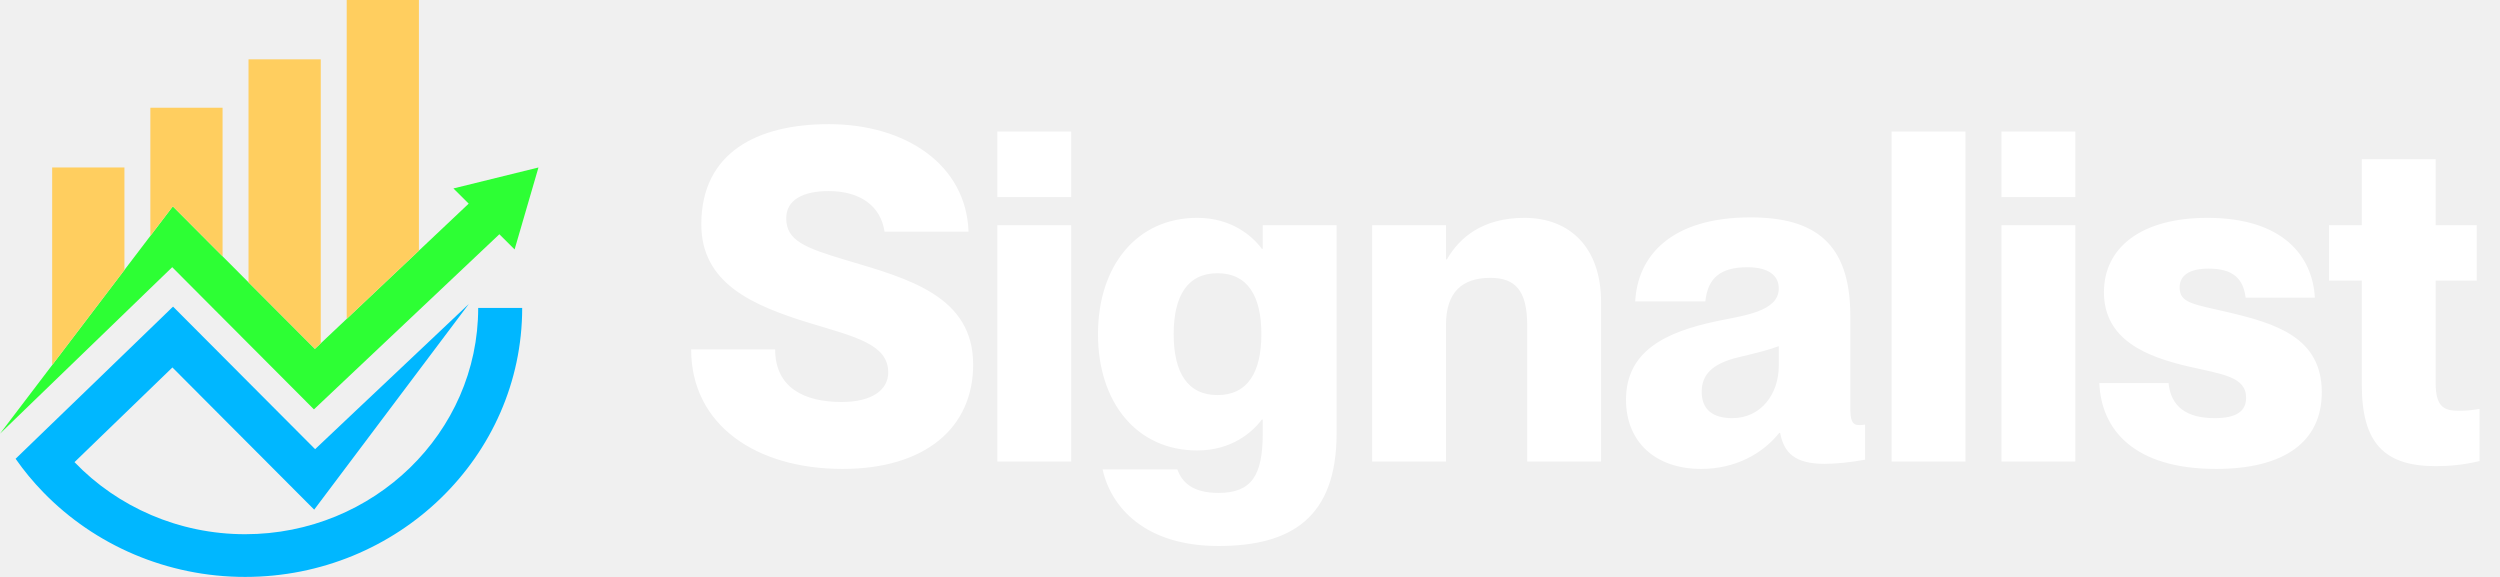
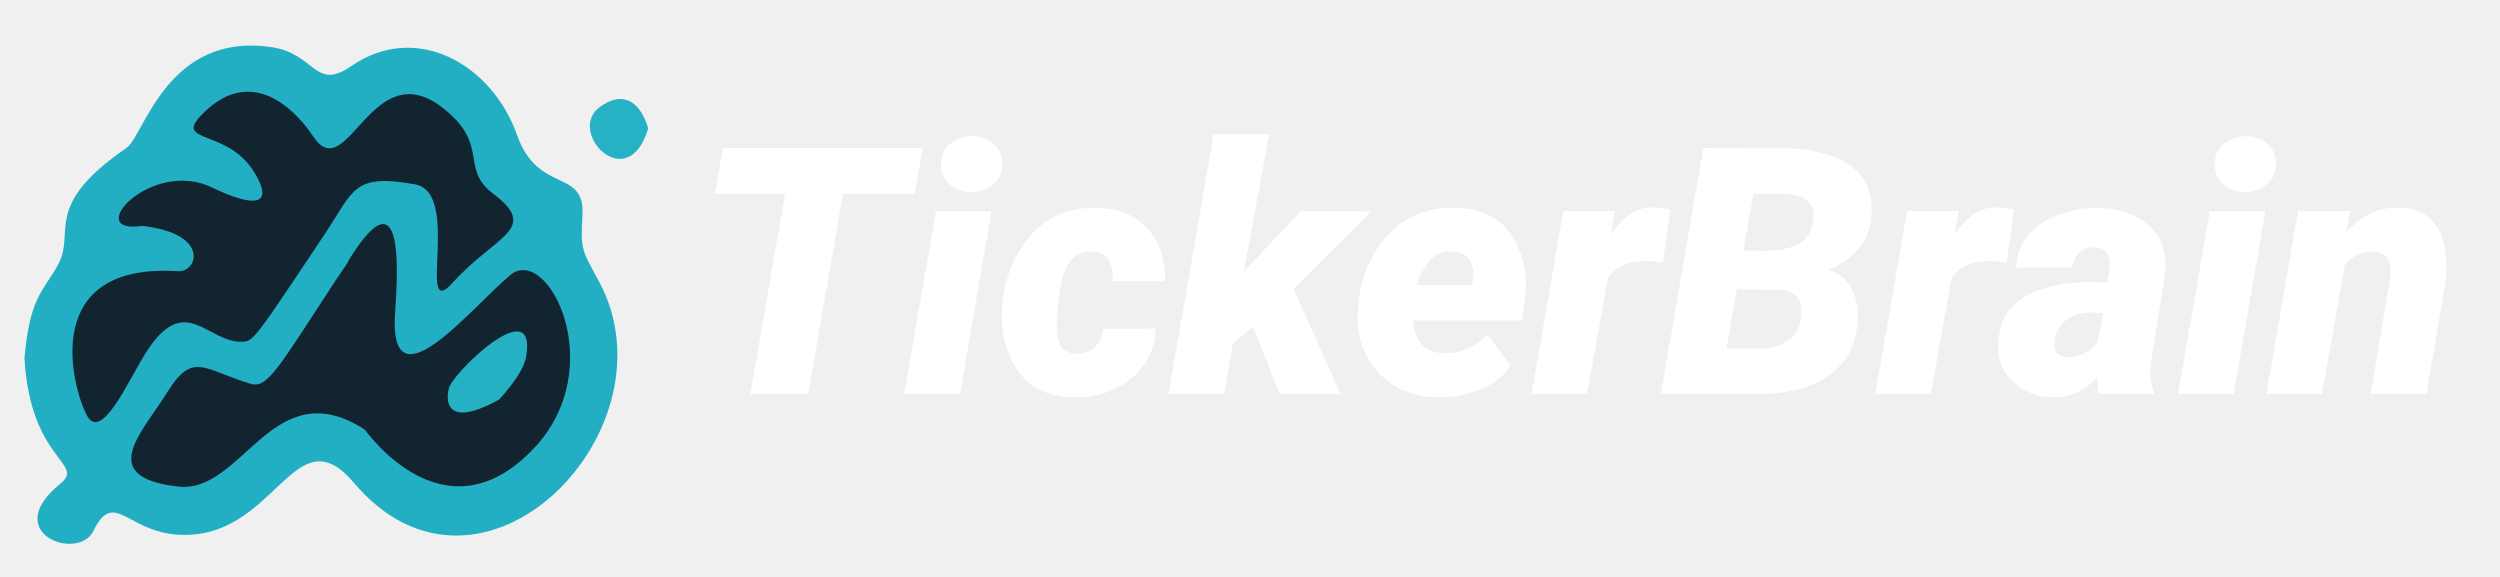
- <svg xmlns="http://www.w3.org/2000/svg" width="130" height="30" viewBox="0 0 130 30" fill="none">
-   <path d="M28 8.709L26.759 12.971L25.967 12.181L21.784 16.132L18.781 18.968L16.325 21.287L14.013 18.968L12.923 17.875L11.574 16.521L11.169 16.116L8.955 13.893L8.104 14.715L7.819 14.99L6.47 16.296L5.117 17.604L3.724 18.95L3.705 18.968L1.711 20.895L0 22.55L2.724 18.968L6.47 14.039L7.819 12.266L8.986 10.73L11.574 13.328L12.68 14.439L12.923 14.681L16.375 18.142L16.68 17.853L18.029 16.58L18.628 16.014L20.372 14.366L21.784 13.033L24.372 10.589L23.578 9.799L28 8.709Z" fill="#2DFF34" />
-   <path d="M6.47 8.709V14.039L2.724 18.968H2.713V8.709H6.47Z" fill="#FFCE5F" />
-   <path d="M27.154 16.014C27.154 23.726 20.692 30 12.745 30C8.69 30 4.918 28.346 2.252 25.599C1.726 25.059 1.244 24.477 0.811 23.856L2.467 22.256L5.13 19.686L5.871 18.968L6.47 18.39L7.819 17.085L8.117 16.797L8.821 16.116L8.934 16.003L8.936 16.005L8.999 15.945L11.574 18.528L12.693 19.652L16.386 23.357L18.639 21.227L20.385 19.58L21.032 18.968L21.784 18.258L24.383 15.802L16.338 26.502L11.18 21.33L8.966 19.108L8.117 19.928L5.13 22.816L3.874 24.031C6.119 26.37 9.311 27.779 12.745 27.779C19.429 27.779 24.866 22.502 24.866 16.014H27.154V16.014Z" fill="#00B7FF" />
-   <path d="M11.574 5.603V13.328L8.986 10.73L7.819 12.266V5.603H11.574Z" fill="#FFCE5F" />
-   <path d="M16.68 3.086V17.853L16.375 18.142L12.923 14.682V3.086H16.68Z" fill="#FFCE5F" />
-   <path d="M21.784 0V13.033L20.372 14.366L18.628 16.014L18.029 16.58V0H21.784Z" fill="#FFCE5F" />
-   <path d="M43.812 24.384C39.324 24.384 35.94 22.104 35.94 18.168H40.308C40.308 20.16 41.82 20.904 43.764 20.904C45.372 20.904 46.188 20.256 46.188 19.368C46.188 17.904 44.484 17.52 42.108 16.8C39.132 15.888 36.468 14.736 36.468 11.664C36.468 7.92 39.396 6.456 43.092 6.456C47.1 6.456 50.244 8.568 50.364 12.048H45.996C45.804 10.728 44.748 9.936 43.092 9.936C41.796 9.936 40.884 10.368 40.884 11.352C40.884 12.504 41.844 12.888 44.028 13.536C47.268 14.496 50.604 15.408 50.604 18.96C50.604 22.248 48.108 24.384 43.812 24.384ZM55.702 10.248H51.862V6.84H55.702V10.248ZM55.702 24H51.862V11.712H55.702V24ZM65.663 12.936V11.712H69.503V22.536C69.503 26.928 67.127 28.392 63.359 28.392C59.543 28.392 57.767 26.376 57.335 24.408H61.223C61.463 25.08 62.015 25.632 63.359 25.632C65.087 25.632 65.663 24.72 65.663 22.536V21.816H65.615C65.135 22.464 64.055 23.424 62.255 23.424C59.111 23.424 57.095 20.928 57.095 17.376C57.095 13.824 59.111 11.328 62.255 11.328C64.055 11.328 65.135 12.288 65.615 12.936H65.663ZM63.311 20.544C64.871 20.544 65.591 19.368 65.591 17.376C65.591 15.384 64.871 14.208 63.311 14.208C61.751 14.208 61.031 15.384 61.031 17.376C61.031 19.368 61.751 20.544 63.311 20.544ZM79.271 11.328C81.647 11.328 83.255 12.888 83.255 15.696V24H79.415V16.92C79.415 15.072 78.767 14.448 77.495 14.448C76.031 14.448 75.191 15.192 75.191 16.896V24H71.351V11.712H75.191V13.488H75.239C75.887 12.36 77.087 11.328 79.271 11.328ZM88.464 24.384C86.064 24.384 84.552 22.968 84.552 20.784C84.552 18.24 86.64 17.256 89.256 16.704C90.6 16.416 92.496 16.224 92.496 15C92.496 14.328 91.968 13.896 90.864 13.896C89.448 13.896 88.8 14.472 88.68 15.672H85.032C85.152 13.32 86.88 11.304 91.032 11.304C94.368 11.304 96.216 12.648 96.216 16.416V21.168C96.216 21.816 96.288 22.104 96.672 22.104C96.768 22.104 96.84 22.104 96.984 22.08V23.904C96.216 24.048 95.424 24.12 94.872 24.12C93.336 24.12 92.76 23.544 92.568 22.512H92.52C91.656 23.592 90.24 24.384 88.464 24.384ZM90.072 21.744C91.608 21.744 92.496 20.448 92.496 19.032V18C91.992 18.192 91.416 18.336 90.408 18.576C88.992 18.912 88.488 19.512 88.488 20.376C88.488 21.312 89.088 21.744 90.072 21.744ZM102.203 24H98.363V6.84H102.203V24ZM107.916 10.248H104.076V6.84H107.916V10.248ZM107.916 24H104.076V11.712H107.916V24ZM115.237 24.384C110.941 24.384 109.261 22.32 109.165 19.92H112.765C112.885 21.144 113.701 21.744 115.165 21.744C116.293 21.744 116.797 21.384 116.797 20.688C116.797 19.584 115.573 19.464 113.797 19.056C111.637 18.552 109.405 17.688 109.405 15.192C109.405 12.888 111.325 11.328 114.781 11.328C118.717 11.328 120.253 13.32 120.373 15.48H116.773C116.653 14.496 116.125 13.968 114.853 13.968C113.797 13.968 113.341 14.352 113.341 14.952C113.341 15.768 114.061 15.816 115.909 16.248C118.333 16.824 120.733 17.544 120.733 20.4C120.733 22.968 118.789 24.384 115.237 24.384ZM127.902 21.36C128.262 21.36 128.478 21.336 128.934 21.264V23.976C128.118 24.168 127.422 24.24 126.654 24.24C123.966 24.24 122.814 23.016 122.814 20.016V14.592H121.11V11.712H122.814V8.28H126.654V11.712H128.79V14.592H126.654V19.92C126.654 21.24 127.158 21.36 127.902 21.36Z" fill="white" />
+ <svg xmlns="http://www.w3.org/2000/svg" width="100%" height="100%" viewBox="0 0 542 125" version="1.1" xml:space="preserve" style="fill-rule:evenodd;clip-rule:evenodd;stroke-linejoin:round;stroke-miterlimit:2;">
+   <path d="M5.302,77.615c1.164,-13.031 3.889,-14.254 7.172,-20.016c4.15,-7.282 -3.657,-12.745 14.94,-25.522c3.869,-2.658 8.771,-25.244 31.491,-21.852c9.533,1.423 9.262,9.628 17.284,4.084c13.967,-9.652 30.435,-0.498 35.906,14.975c4.543,12.848 14.764,7.17 14.182,17.31c-0.431,7.515 -0.17,7.541 3.477,14.214c17.576,32.156 -25.416,76.487 -53.018,43.875c-13.067,-15.438 -16.917,12.549 -38.111,11.237c-11.131,-0.689 -13.929,-9.919 -18.384,-0.798c-3.278,6.712 -20.399,0.47 -7.164,-10.25c5.558,-4.502 -6.511,-4.844 -7.774,-27.259Z" style="fill:#22afc4;" />
+   <path d="M72.888,60.6c2.246,-3.296 2.236,-3.272 2.426,-3.56c0.114,-0.173 -0.067,-0.149 1.31,-2.239c12.483,-18.944 8.955,11.085 8.94,15.064c-0.066,17.771 17.015,-3.551 25.077,-10.243c8.116,-6.737 21.718,20.086 5.051,37.633c-19.463,20.492 -36.364,-3.96 -36.647,-4.142c-19.956,-12.865 -26.377,14.011 -40.453,12.375c-17.817,-2.071 -7.852,-11.586 -2.279,-20.529c5.526,-8.867 7.884,-4.821 17.949,-1.765c3.709,1.126 5.886,-3.105 18.626,-22.595Z" style="fill:#132431;" />
+   <path d="M30.795,48.97c-13.136,2.013 2,-14.893 15.367,-8.238c0.688,0.342 15.645,7.788 9.035,-3.255c-5.751,-9.608 -17.437,-6.318 -11.646,-12.418c12.563,-13.233 23.26,2.878 24.356,4.529c7.383,11.12 12.599,-18.28 28.075,-6.208c10.343,8.068 3.594,13.078 10.925,18.609c10.208,7.701 0.557,8.982 -8.721,19.264c-8.135,9.014 2.022,-19.485 -8.229,-21.296c-13.444,-2.376 -13.185,1.233 -19.505,10.721c-15.284,22.946 -15.529,23.323 -17.884,23.411c-7.698,0.286 -12.418,-11.12 -20.996,2.459c-3.736,5.913 -9.672,19.654 -12.841,13.325c-3.35,-6.69 -9.876,-32.99 19.864,-31.078c4.267,0.274 7.073,-8.17 -7.8,-9.824Z" style="fill:#132431;" />
+   <path d="M108.232,86.606c-13.467,7.439 -11.164,-2.068 -10.764,-2.864c2.299,-4.574 19.057,-20.123 16.567,-6.27c-0.63,3.505 -5.218,8.496 -5.803,9.134Z" style="fill:#25b1c3;" />
+   <path d="M140.532,27.866c-4.526,14.951 -17.978,0.491 -10.351,-4.783c7.594,-5.251 10.11,3.904 10.351,4.783Z" style="fill:#26b1c4;" />
+   <g transform="matrix(75,0,0,75,533.0933,85.41667)" />
+   <text x="150px" y="85.417px" style="font-family:'Roboto-BlackItalic', 'Roboto';font-weight:900;font-style:italic;font-size:75px;fill:#fff;">Tick<tspan x="292.749px " y="85.417px ">e</tspan>rBr<tspan x="433.411px " y="85.417px ">a</tspan>in</text>
</svg>
